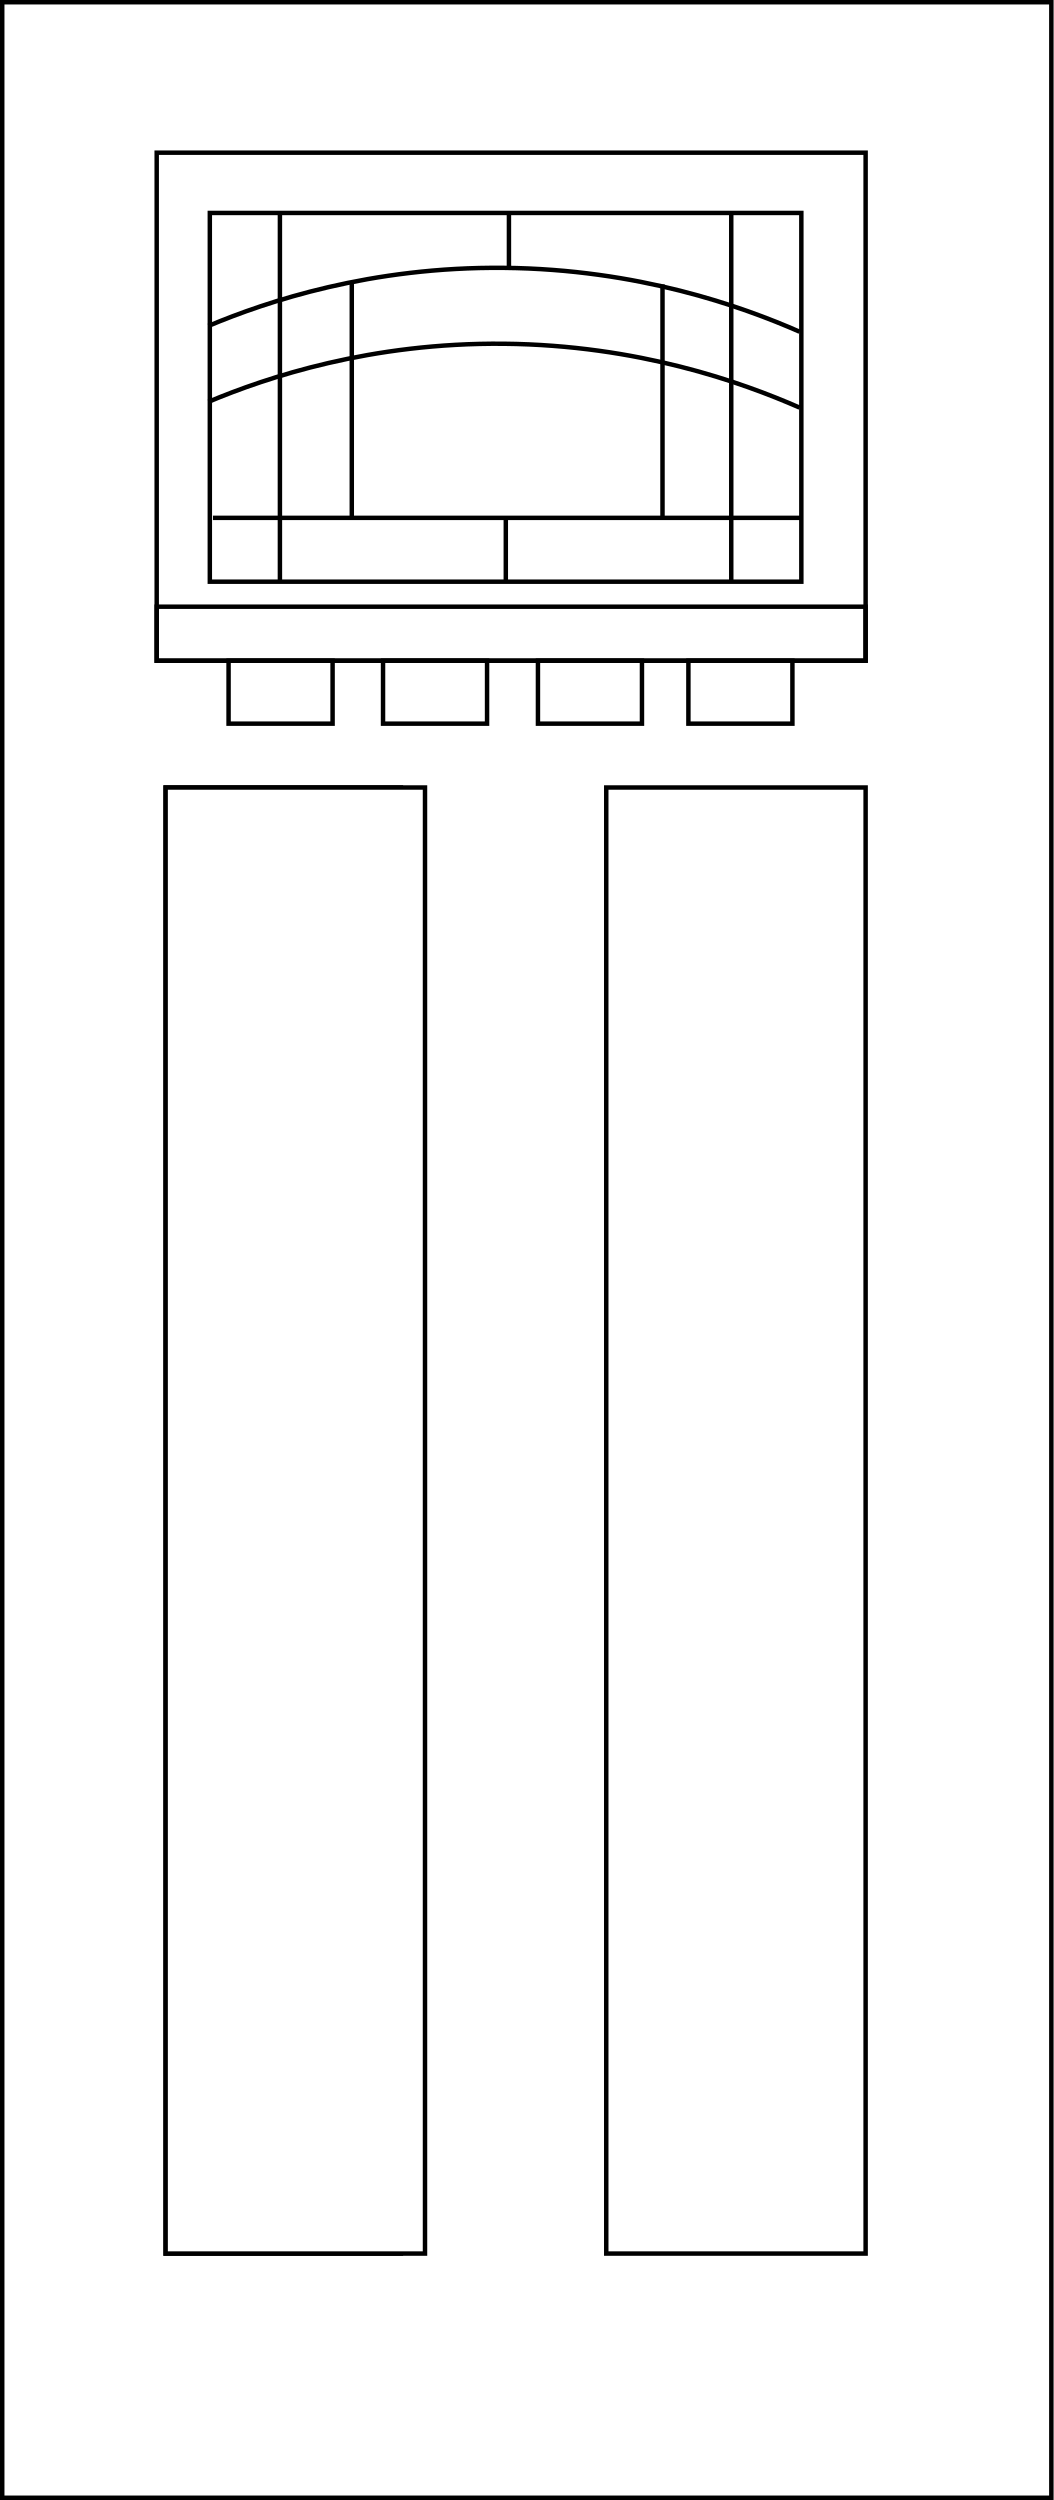
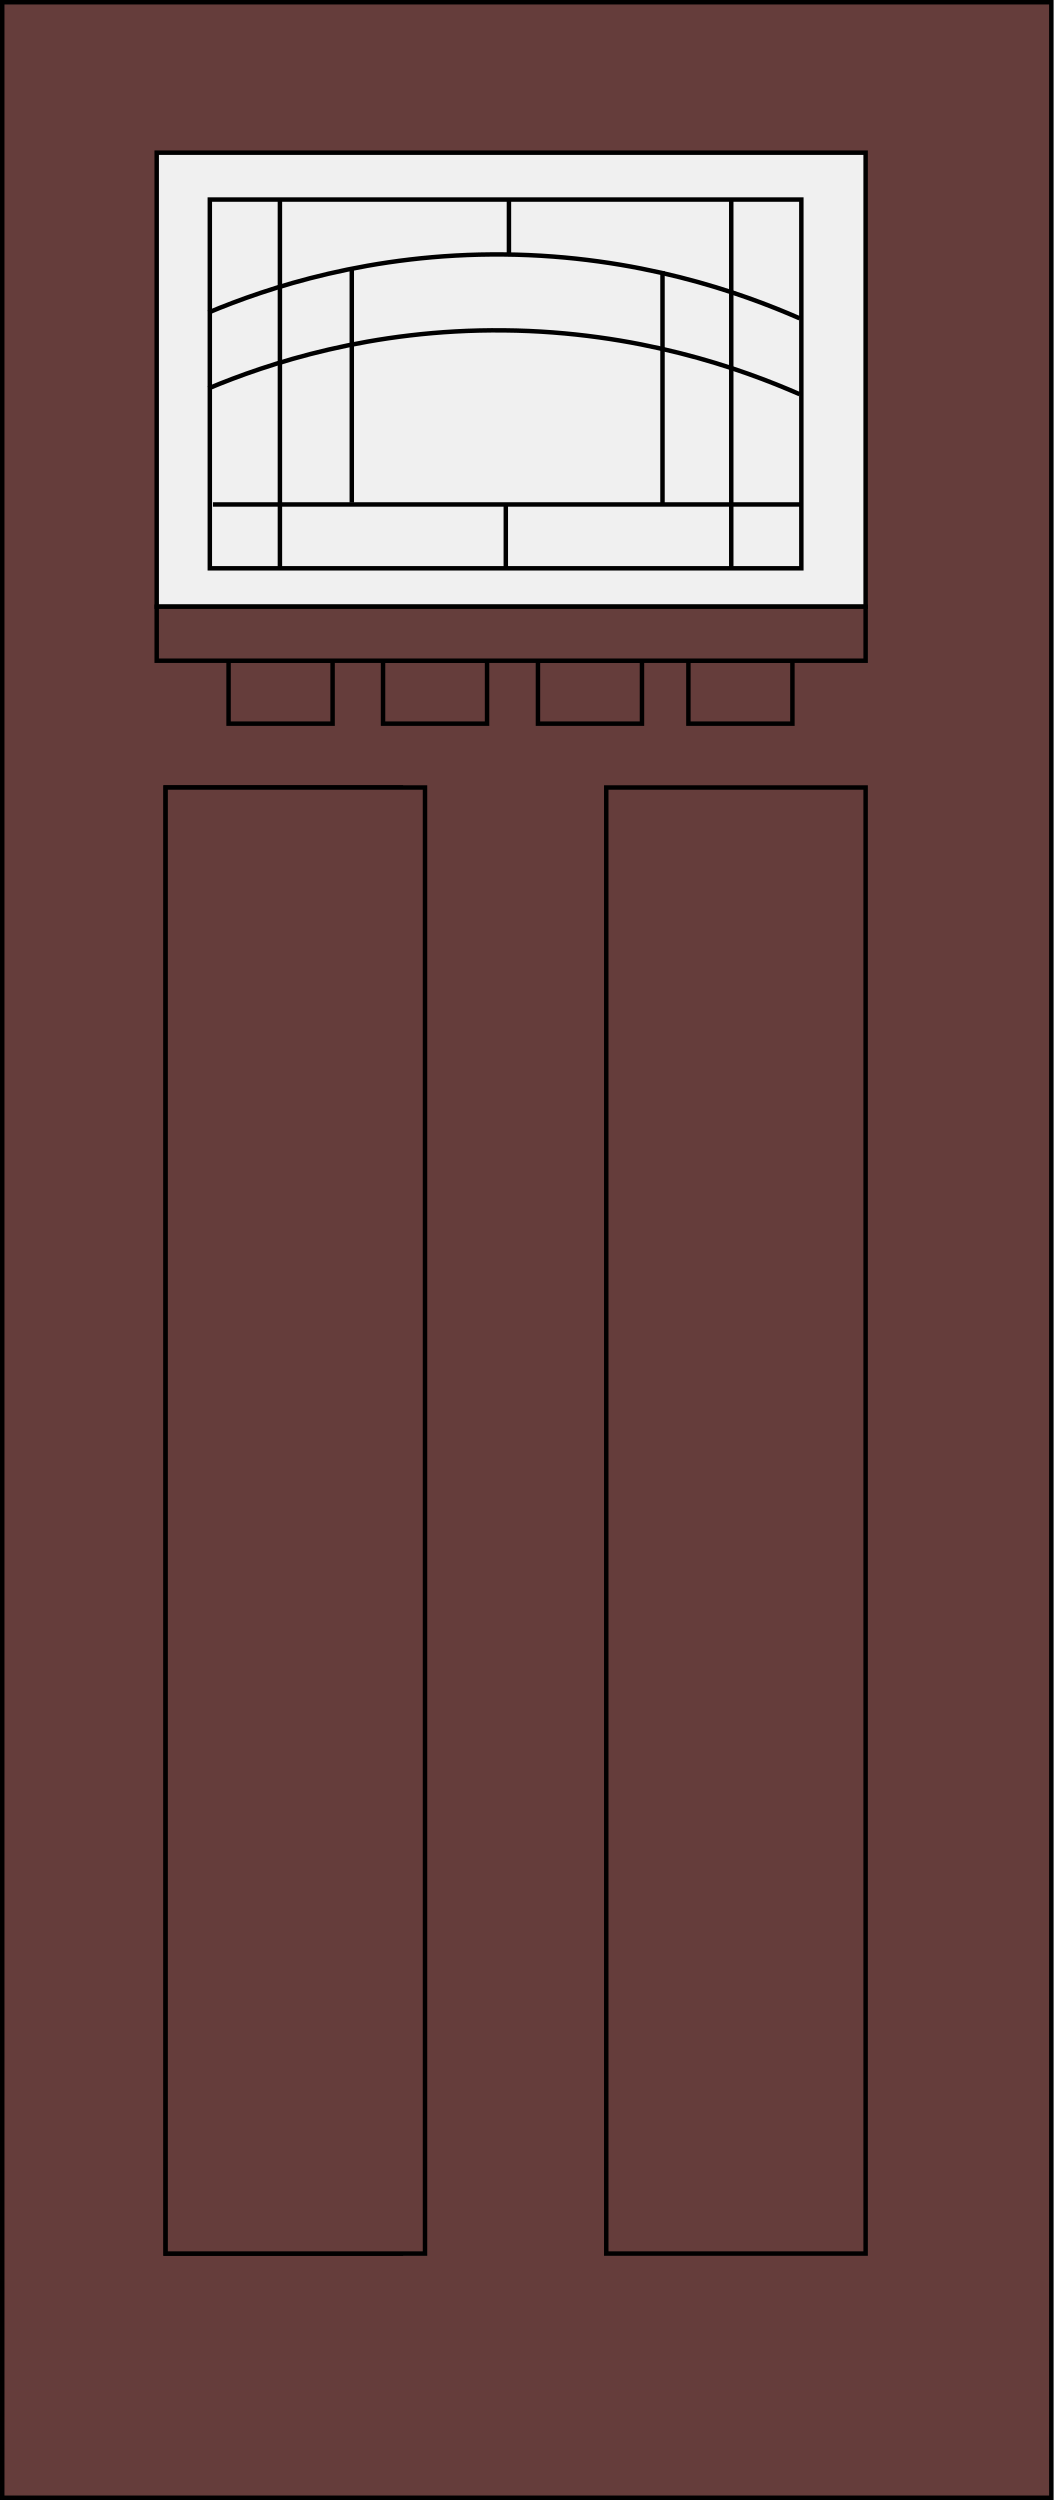
- <svg xmlns="http://www.w3.org/2000/svg" version="1.1" x="0px" y="0px" viewBox="0 0 236 560" style="enable-background:new 0 0 236 560;" xml:space="preserve">
+ <svg xmlns="http://www.w3.org/2000/svg" version="1.1" x="0px" y="0px" viewBox="-187 117 236 560" style="enable-background:new -187 117 236 560;" xml:space="preserve">
  <style type="text/css">
- 	.st0{fill:#FFFFFF;stroke:#000000;stroke-miterlimit:10;}
- 	.st1{fill:none;stroke:#000000;stroke-miterlimit:10;}
+ 	.st0{fill:#653D3B;stroke:#000000;stroke-miterlimit:10;}
+ 	.st1{fill:#653E3C;stroke:#000000;stroke-miterlimit:10;}
+ 	.st2{fill:none;stroke:#000000;stroke-miterlimit:10;}
</style>
-   <g id="Frame">
-     <rect x="0.5" y="0.5" class="st0" width="235" height="559" />
-     <rect x="37.1" y="176.4" class="st0" width="52.7" height="328.4" />
-     <rect x="135.8" y="176.4" class="st0" width="58.1" height="328.4" />
-     <polygon class="st0" points="35.1,34.2 35.1,148 50.2,148 193.9,148 193.9,34.2  " />
-     <rect x="51.2" y="148" class="st0" width="23.3" height="14.1" />
-     <rect x="85.8" y="148" class="st0" width="23.3" height="14.1" />
-     <rect x="120.5" y="148" class="st0" width="23.3" height="14.1" />
-     <rect x="154.2" y="148" class="st0" width="23.3" height="14.1" />
-     <line class="st1" x1="114" y1="60" x2="114" y2="47.7" />
-     <rect x="37.1" y="176.4" class="st0" width="58.1" height="328.4" />
+   <g id="Layer_3">
+     <path class="st0" d="M-186.5,117.5v559h235v-559H-186.5z M6.9,252.9h-158.8V151.2H6.9V252.9z" />
  </g>
-   <g id="Glass">
-     <rect x="47" y="47.7" class="st1" width="132.5" height="82.6" />
-     <rect x="35.1" y="135.9" class="st1" width="158.8" height="12.1" />
-     <path class="st1" d="M46.7,73c13.1-5.5,36.4-13.3,66.2-13c30,0.3,53.2,8.6,66.2,14.3" />
-     <path class="st1" d="M46.7,90c13.1-5.5,36.4-13.3,66.2-13c30,0.3,53.2,8.6,66.2,14.3" />
-     <line class="st1" x1="62.7" y1="47.7" x2="62.7" y2="130.4" />
-     <line class="st1" x1="163.8" y1="47.7" x2="163.8" y2="130.4" />
-     <line class="st1" x1="113.3" y1="116" x2="113.3" y2="130.4" />
-     <line class="st1" x1="47.7" y1="116" x2="179.5" y2="116" />
-     <line class="st1" x1="148.4" y1="63.7" x2="148.4" y2="116" />
-     <line class="st1" x1="78.8" y1="63.2" x2="78.8" y2="115.6" />
+   <g id="Layer_1">
+     <g id="Frame">
+       <rect x="-149.9" y="293.4" class="st0" width="52.7" height="328.4" />
+       <rect x="-51.2" y="293.4" class="st0" width="58.1" height="328.4" />
+       <rect x="-135.8" y="265" class="st0" width="23.3" height="14.1" />
+       <rect x="-101.2" y="265" class="st0" width="23.3" height="14.1" />
+       <rect x="-66.5" y="265" class="st0" width="23.3" height="14.1" />
+       <rect x="-32.8" y="265" class="st0" width="23.3" height="14.1" />
+       <rect x="-149.9" y="293.4" class="st0" width="58.1" height="328.4" />
+       <rect x="-151.9" y="252.9" class="st1" width="158.8" height="12.1" />
+     </g>
+   </g>
+   <g id="Layer_2">
+     <g id="Glass">
+       <rect x="-140" y="161.7" class="st2" width="132.5" height="82.6" />
+       <path class="st2" d="M-140.3,187c13.1-5.5,36.4-13.3,66.2-13c30,0.3,53.2,8.6,66.2,14.3" />
+       <path class="st2" d="M-140.3,204c13.1-5.5,36.4-13.3,66.2-13c30,0.3,53.2,8.6,66.2,14.3" />
+       <line class="st2" x1="-124.3" y1="161.7" x2="-124.3" y2="244.4" />
+       <line class="st2" x1="-23.2" y1="161.7" x2="-23.2" y2="244.4" />
+       <line class="st2" x1="-73.7" y1="230" x2="-73.7" y2="244.4" />
+       <line class="st2" x1="-139.3" y1="230" x2="-7.5" y2="230" />
+       <line class="st2" x1="-38.6" y1="177.7" x2="-38.6" y2="230" />
+       <line class="st2" x1="-108.2" y1="177.2" x2="-108.2" y2="229.6" />
+       <line class="st0" x1="-73" y1="174" x2="-73" y2="161.7" />
+     </g>
  </g>
</svg>
